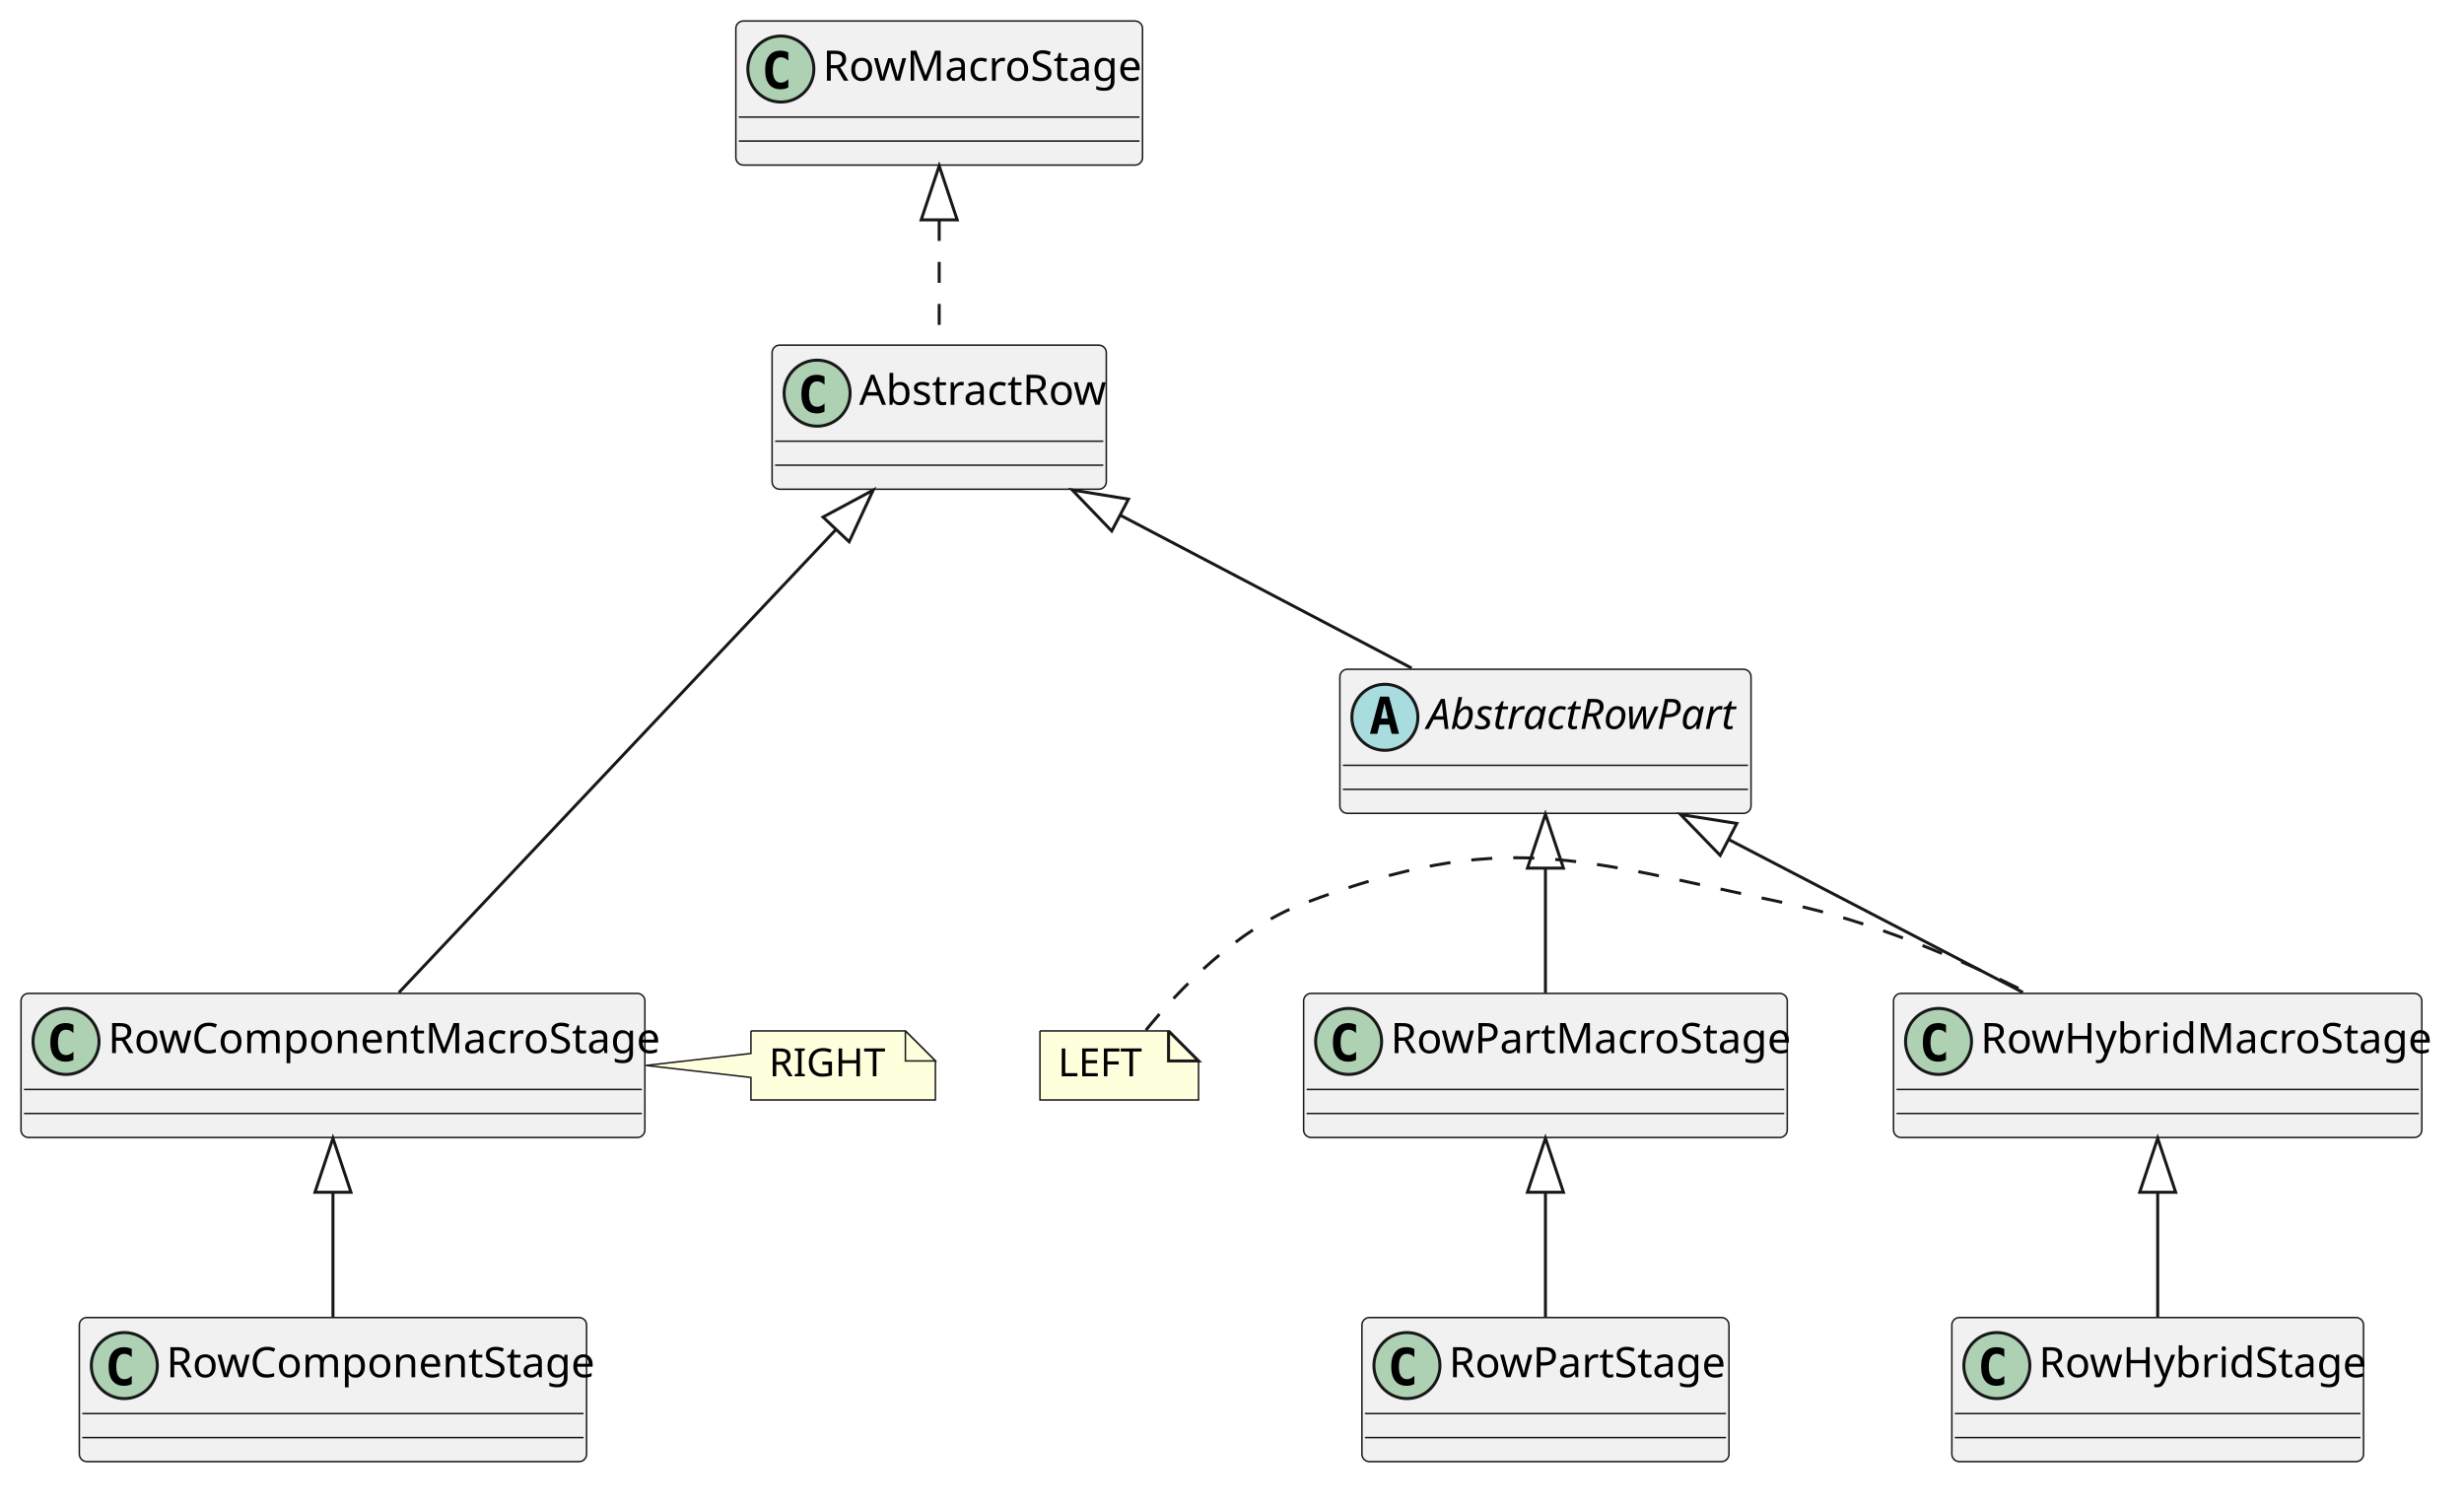
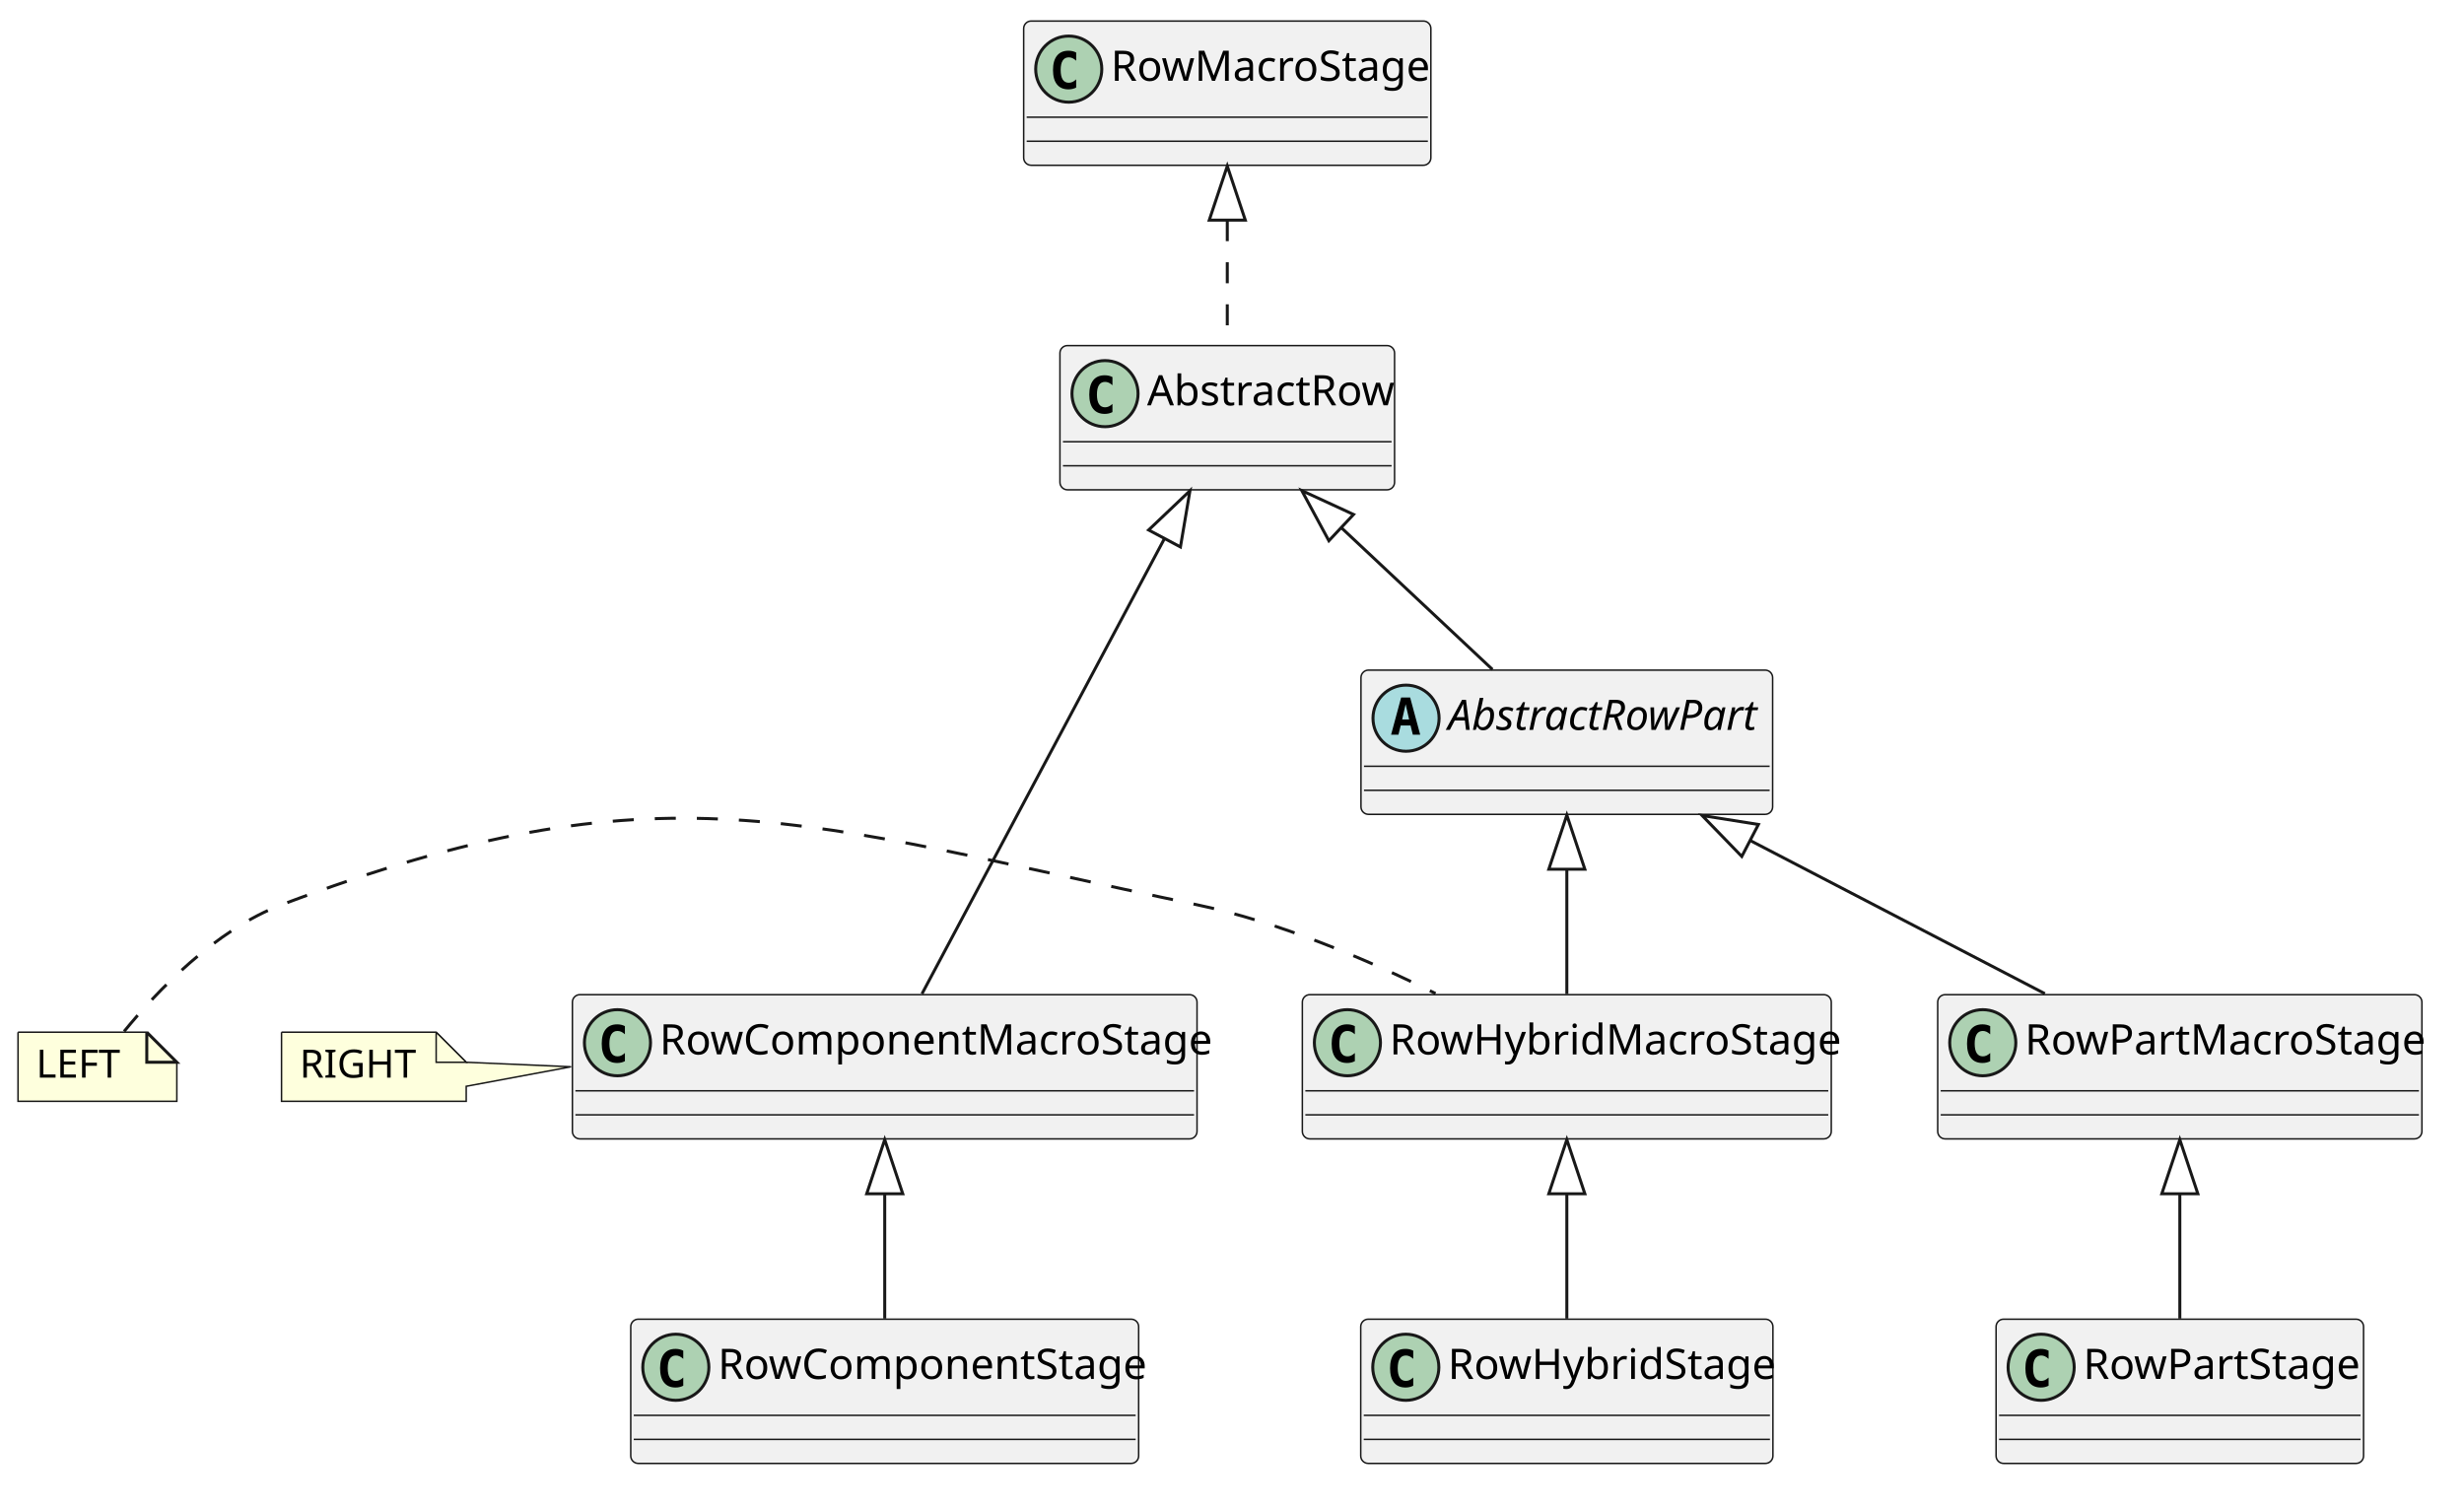
- <svg xmlns="http://www.w3.org/2000/svg" version="1.1" data-diagram-type="CLASS" style="width:821px;height:502px;background:#FFFFFF;" width="821px" height="502px" viewBox="0 0 821 502" zoomAndPan="magnify" preserveAspectRatio="none" contentStyleType="text/css">
+ <svg xmlns="http://www.w3.org/2000/svg" version="1.1" data-diagram-type="CLASS" style="width:820px;height:502px;background:#FFFFFF;" width="820px" height="502px" viewBox="0 0 820 502" zoomAndPan="magnify" preserveAspectRatio="none" contentStyleType="text/css">
  <defs />
  <g font-family="sans-serif" lengthAdjust="spacing">
    <g class="entity" data-qualified-name="RowMacroStage" id="ent0001" data-source-line="3">
-       <rect x="245.18" y="7" width="135.512" height="48" fill="#F1F1F1" style="stroke:#181818;stroke-width:0.5;" rx="2.5" ry="2.5" />
-       <ellipse cx="260.18" cy="23" rx="11" ry="11" fill="#ADD1B2" style="stroke:#181818;stroke-width:1;" />
-       <path d="M262.653,29.143 Q262.072,29.442 261.433,29.591 Q260.794,29.741 260.088,29.741 Q257.581,29.741 256.262,28.089 Q254.942,26.437 254.942,23.316 Q254.942,20.187 256.262,18.535 Q257.581,16.883 260.088,16.883 Q260.794,16.883 261.441,17.032 Q262.089,17.182 262.653,17.48 L262.653,20.203 Q262.022,19.622 261.429,19.352 Q260.835,19.083 260.204,19.083 Q258.86,19.083 258.175,20.149 Q257.49,21.216 257.49,23.316 Q257.49,25.408 258.175,26.474 Q258.86,27.541 260.204,27.541 Q260.835,27.541 261.429,27.271 Q262.022,27.001 262.653,26.42 Z " fill="#000" />
-       <text x="274.18" y="26.889" fill="#000" font-size="14" textLength="103.512">RowMacroStage</text>
-       <line x1="246.18" y1="39" x2="379.692" y2="39" style="stroke:#181818;stroke-width:0.5;" />
-       <line x1="246.18" y1="47" x2="379.692" y2="47" style="stroke:#181818;stroke-width:0.5;" />
+       <rect x="340.67" y="7" width="135.512" height="48" fill="#F1F1F1" style="stroke:#181818;stroke-width:0.5;" rx="2.5" ry="2.5" />
+       <ellipse cx="355.67" cy="23" rx="11" ry="11" fill="#ADD1B2" style="stroke:#181818;stroke-width:1;" />
+       <path d="M358.143,29.143 Q357.562,29.442 356.923,29.591 Q356.284,29.741 355.578,29.741 Q353.071,29.741 351.752,28.089 Q350.432,26.437 350.432,23.316 Q350.432,20.187 351.752,18.535 Q353.071,16.883 355.578,16.883 Q356.284,16.883 356.931,17.032 Q357.579,17.182 358.143,17.48 L358.143,20.203 Q357.512,19.622 356.919,19.352 Q356.325,19.083 355.694,19.083 Q354.35,19.083 353.665,20.149 Q352.98,21.216 352.98,23.316 Q352.98,25.408 353.665,26.474 Q354.35,27.541 355.694,27.541 Q356.325,27.541 356.919,27.271 Q357.512,27.001 358.143,26.42 Z " fill="#000" />
+       <text x="369.67" y="26.889" fill="#000" font-size="14" textLength="103.512">RowMacroStage</text>
+       <line x1="341.67" y1="39" x2="475.182" y2="39" style="stroke:#181818;stroke-width:0.5;" />
+       <line x1="341.67" y1="47" x2="475.182" y2="47" style="stroke:#181818;stroke-width:0.5;" />
    </g>
    <g class="entity" data-qualified-name="AbstractRow" id="ent0002" data-source-line="3">
-       <rect x="257.26" y="115" width="111.363" height="48" fill="#F1F1F1" style="stroke:#181818;stroke-width:0.5;" rx="2.5" ry="2.5" />
-       <ellipse cx="272.26" cy="131" rx="11" ry="11" fill="#ADD1B2" style="stroke:#181818;stroke-width:1;" />
-       <path d="M274.733,137.143 Q274.152,137.442 273.513,137.591 Q272.874,137.741 272.168,137.741 Q269.661,137.741 268.342,136.089 Q267.022,134.437 267.022,131.316 Q267.022,128.187 268.342,126.535 Q269.661,124.883 272.168,124.883 Q272.874,124.883 273.521,125.032 Q274.169,125.182 274.733,125.48 L274.733,128.203 Q274.102,127.622 273.509,127.352 Q272.915,127.083 272.284,127.083 Q270.94,127.083 270.255,128.149 Q269.57,129.216 269.57,131.316 Q269.57,133.408 270.255,134.474 Q270.94,135.541 272.284,135.541 Q272.915,135.541 273.509,135.271 Q274.102,135.001 274.733,134.42 Z " fill="#000" />
-       <text x="286.26" y="134.889" fill="#000" font-size="14" textLength="79.363">AbstractRow</text>
-       <line x1="258.26" y1="147" x2="367.623" y2="147" style="stroke:#181818;stroke-width:0.5;" />
-       <line x1="258.26" y1="155" x2="367.623" y2="155" style="stroke:#181818;stroke-width:0.5;" />
+       <rect x="352.74" y="115" width="111.363" height="48" fill="#F1F1F1" style="stroke:#181818;stroke-width:0.5;" rx="2.5" ry="2.5" />
+       <ellipse cx="367.74" cy="131" rx="11" ry="11" fill="#ADD1B2" style="stroke:#181818;stroke-width:1;" />
+       <path d="M370.213,137.143 Q369.632,137.442 368.993,137.591 Q368.354,137.741 367.648,137.741 Q365.141,137.741 363.822,136.089 Q362.502,134.437 362.502,131.316 Q362.502,128.187 363.822,126.535 Q365.141,124.883 367.648,124.883 Q368.354,124.883 369.001,125.032 Q369.649,125.182 370.213,125.48 L370.213,128.203 Q369.582,127.622 368.989,127.352 Q368.395,127.083 367.764,127.083 Q366.42,127.083 365.735,128.149 Q365.05,129.216 365.05,131.316 Q365.05,133.408 365.735,134.474 Q366.42,135.541 367.764,135.541 Q368.395,135.541 368.989,135.271 Q369.582,135.001 370.213,134.42 Z " fill="#000" />
+       <text x="381.74" y="134.889" fill="#000" font-size="14" textLength="79.363">AbstractRow</text>
+       <line x1="353.74" y1="147" x2="463.103" y2="147" style="stroke:#181818;stroke-width:0.5;" />
+       <line x1="353.74" y1="155" x2="463.103" y2="155" style="stroke:#181818;stroke-width:0.5;" />
    </g>
    <g class="entity" data-qualified-name="AbstractRowPart" id="ent0004" data-source-line="4">
-       <rect x="446.44" y="223" width="137" height="48" fill="#F1F1F1" style="stroke:#181818;stroke-width:0.5;" rx="2.5" ry="2.5" />
-       <ellipse cx="461.44" cy="239" rx="11" ry="11" fill="#A9DCDF" style="stroke:#181818;stroke-width:1;" />
-       <path d="M461.303,234.348 L460.149,239.42 L462.465,239.42 Z M459.809,232.107 L462.806,232.107 L466.151,244.5 L463.702,244.5 L462.939,241.437 L459.66,241.437 L458.913,244.5 L456.464,244.5 Z " fill="#000" />
-       <text x="475.44" y="242.889" fill="#000" font-size="14" textLength="105" font-style="italic">AbstractRowPart</text>
-       <line x1="447.44" y1="255" x2="582.44" y2="255" style="stroke:#181818;stroke-width:0.5;" />
-       <line x1="447.44" y1="263" x2="582.44" y2="263" style="stroke:#181818;stroke-width:0.5;" />
+       <rect x="452.92" y="223" width="137" height="48" fill="#F1F1F1" style="stroke:#181818;stroke-width:0.5;" rx="2.5" ry="2.5" />
+       <ellipse cx="467.92" cy="239" rx="11" ry="11" fill="#A9DCDF" style="stroke:#181818;stroke-width:1;" />
+       <path d="M467.783,234.348 L466.629,239.42 L468.945,239.42 Z M466.289,232.107 L469.286,232.107 L472.631,244.5 L470.182,244.5 L469.419,241.437 L466.14,241.437 L465.393,244.5 L462.944,244.5 Z " fill="#000" />
+       <text x="481.92" y="242.889" fill="#000" font-size="14" textLength="105" font-style="italic">AbstractRowPart</text>
+       <line x1="453.92" y1="255" x2="588.92" y2="255" style="stroke:#181818;stroke-width:0.5;" />
+       <line x1="453.92" y1="263" x2="588.92" y2="263" style="stroke:#181818;stroke-width:0.5;" />
    </g>
    <g class="entity" data-qualified-name="RowHybridMacroStage" id="ent0006" data-source-line="6">
-       <rect x="630.92" y="331" width="176.025" height="48" fill="#F1F1F1" style="stroke:#181818;stroke-width:0.5;" rx="2.5" ry="2.5" />
-       <ellipse cx="645.92" cy="347" rx="11" ry="11" fill="#ADD1B2" style="stroke:#181818;stroke-width:1;" />
-       <path d="M648.393,353.143 Q647.812,353.442 647.173,353.591 Q646.534,353.741 645.828,353.741 Q643.321,353.741 642.002,352.089 Q640.682,350.437 640.682,347.316 Q640.682,344.187 642.002,342.535 Q643.321,340.883 645.828,340.883 Q646.534,340.883 647.181,341.032 Q647.829,341.182 648.393,341.48 L648.393,344.203 Q647.762,343.622 647.169,343.352 Q646.575,343.083 645.944,343.083 Q644.6,343.083 643.915,344.149 Q643.23,345.216 643.23,347.316 Q643.23,349.408 643.915,350.474 Q644.6,351.541 645.944,351.541 Q646.575,351.541 647.169,351.271 Q647.762,351.001 648.393,350.42 Z " fill="#000" />
-       <text x="659.92" y="350.889" fill="#000" font-size="14" textLength="144.025">RowHybridMacroStage</text>
-       <line x1="631.92" y1="363" x2="805.945" y2="363" style="stroke:#181818;stroke-width:0.5;" />
-       <line x1="631.92" y1="371" x2="805.945" y2="371" style="stroke:#181818;stroke-width:0.5;" />
+       <rect x="433.41" y="331" width="176.025" height="48" fill="#F1F1F1" style="stroke:#181818;stroke-width:0.5;" rx="2.5" ry="2.5" />
+       <ellipse cx="448.41" cy="347" rx="11" ry="11" fill="#ADD1B2" style="stroke:#181818;stroke-width:1;" />
+       <path d="M450.883,353.143 Q450.302,353.442 449.663,353.591 Q449.024,353.741 448.318,353.741 Q445.811,353.741 444.492,352.089 Q443.172,350.437 443.172,347.316 Q443.172,344.187 444.492,342.535 Q445.811,340.883 448.318,340.883 Q449.024,340.883 449.671,341.032 Q450.319,341.182 450.883,341.48 L450.883,344.203 Q450.252,343.622 449.659,343.352 Q449.065,343.083 448.434,343.083 Q447.09,343.083 446.405,344.149 Q445.72,345.216 445.72,347.316 Q445.72,349.408 446.405,350.474 Q447.09,351.541 448.434,351.541 Q449.065,351.541 449.659,351.271 Q450.252,351.001 450.883,350.42 Z " fill="#000" />
+       <text x="462.41" y="350.889" fill="#000" font-size="14" textLength="144.025">RowHybridMacroStage</text>
+       <line x1="434.41" y1="363" x2="608.435" y2="363" style="stroke:#181818;stroke-width:0.5;" />
+       <line x1="434.41" y1="371" x2="608.435" y2="371" style="stroke:#181818;stroke-width:0.5;" />
    </g>
    <g class="entity" data-qualified-name="GMN8" id="ent0009" data-source-line="7">
-       <path d="M346.51,343.5 L346.51,366.5 L399.36,366.5 L399.36,353.5 L389.36,343.5 L346.51,343.5" style="stroke:#181818;stroke-width:0.5;" fill="#FEFFDD" />
-       <path d="M389.36,343.5 L389.36,353.5 L399.36,353.5 L389.36,343.5" style="stroke:#181818;stroke-width:1;" fill="#FEFFDD" />
-       <text x="352.51" y="358.611" fill="#000" font-size="13" textLength="31.85">LEFT</text>
+       <path d="M6,343.5 L6,366.5 L58.85,366.5 L58.85,353.5 L48.85,343.5 L6,343.5" style="stroke:#181818;stroke-width:0.5;" fill="#FEFFDD" />
+       <path d="M48.85,343.5 L48.85,353.5 L58.85,353.5 L48.85,343.5" style="stroke:#181818;stroke-width:1;" fill="#FEFFDD" />
+       <text x="12" y="358.611" fill="#000" font-size="13" textLength="31.85">LEFT</text>
    </g>
    <g class="entity" data-qualified-name="RowHybridStage" id="ent0011" data-source-line="10">
-       <rect x="650.35" y="439" width="137.175" height="48" fill="#F1F1F1" style="stroke:#181818;stroke-width:0.5;" rx="2.5" ry="2.5" />
-       <ellipse cx="665.35" cy="455" rx="11" ry="11" fill="#ADD1B2" style="stroke:#181818;stroke-width:1;" />
-       <path d="M667.823,461.143 Q667.242,461.442 666.603,461.591 Q665.964,461.741 665.258,461.741 Q662.751,461.741 661.432,460.089 Q660.112,458.437 660.112,455.316 Q660.112,452.187 661.432,450.535 Q662.751,448.883 665.258,448.883 Q665.964,448.883 666.611,449.032 Q667.259,449.182 667.823,449.48 L667.823,452.203 Q667.192,451.622 666.599,451.352 Q666.005,451.083 665.374,451.083 Q664.03,451.083 663.345,452.149 Q662.66,453.216 662.66,455.316 Q662.66,457.408 663.345,458.474 Q664.03,459.541 665.374,459.541 Q666.005,459.541 666.599,459.271 Q667.192,459.001 667.823,458.42 Z " fill="#000" />
-       <text x="679.35" y="458.889" fill="#000" font-size="14" textLength="105.175">RowHybridStage</text>
-       <line x1="651.35" y1="471" x2="786.525" y2="471" style="stroke:#181818;stroke-width:0.5;" />
-       <line x1="651.35" y1="479" x2="786.525" y2="479" style="stroke:#181818;stroke-width:0.5;" />
+       <rect x="452.84" y="439" width="137.175" height="48" fill="#F1F1F1" style="stroke:#181818;stroke-width:0.5;" rx="2.5" ry="2.5" />
+       <ellipse cx="467.84" cy="455" rx="11" ry="11" fill="#ADD1B2" style="stroke:#181818;stroke-width:1;" />
+       <path d="M470.313,461.143 Q469.732,461.442 469.093,461.591 Q468.454,461.741 467.748,461.741 Q465.241,461.741 463.922,460.089 Q462.602,458.437 462.602,455.316 Q462.602,452.187 463.922,450.535 Q465.241,448.883 467.748,448.883 Q468.454,448.883 469.101,449.032 Q469.749,449.182 470.313,449.48 L470.313,452.203 Q469.682,451.622 469.089,451.352 Q468.495,451.083 467.864,451.083 Q466.52,451.083 465.835,452.149 Q465.15,453.216 465.15,455.316 Q465.15,457.408 465.835,458.474 Q466.52,459.541 467.864,459.541 Q468.495,459.541 469.089,459.271 Q469.682,459.001 470.313,458.42 Z " fill="#000" />
+       <text x="481.84" y="458.889" fill="#000" font-size="14" textLength="105.175">RowHybridStage</text>
+       <line x1="453.84" y1="471" x2="589.015" y2="471" style="stroke:#181818;stroke-width:0.5;" />
+       <line x1="453.84" y1="479" x2="589.015" y2="479" style="stroke:#181818;stroke-width:0.5;" />
    </g>
    <g class="entity" data-qualified-name="RowComponentMacroStage" id="ent0013" data-source-line="12">
-       <rect x="7" y="331" width="207.875" height="48" fill="#F1F1F1" style="stroke:#181818;stroke-width:0.5;" rx="2.5" ry="2.5" />
-       <ellipse cx="22" cy="347" rx="11" ry="11" fill="#ADD1B2" style="stroke:#181818;stroke-width:1;" />
-       <path d="M24.473,353.143 Q23.892,353.442 23.253,353.591 Q22.614,353.741 21.908,353.741 Q19.401,353.741 18.082,352.089 Q16.762,350.437 16.762,347.316 Q16.762,344.187 18.082,342.535 Q19.401,340.883 21.908,340.883 Q22.614,340.883 23.261,341.032 Q23.909,341.182 24.473,341.48 L24.473,344.203 Q23.842,343.622 23.249,343.352 Q22.655,343.083 22.024,343.083 Q20.68,343.083 19.995,344.149 Q19.31,345.216 19.31,347.316 Q19.31,349.408 19.995,350.474 Q20.68,351.541 22.024,351.541 Q22.655,351.541 23.249,351.271 Q23.842,351.001 24.473,350.42 Z " fill="#000" />
-       <text x="36" y="350.889" fill="#000" font-size="14" textLength="175.875">RowComponentMacroStage</text>
-       <line x1="8" y1="363" x2="213.875" y2="363" style="stroke:#181818;stroke-width:0.5;" />
-       <line x1="8" y1="371" x2="213.875" y2="371" style="stroke:#181818;stroke-width:0.5;" />
+       <rect x="190.49" y="331" width="207.875" height="48" fill="#F1F1F1" style="stroke:#181818;stroke-width:0.5;" rx="2.5" ry="2.5" />
+       <ellipse cx="205.49" cy="347" rx="11" ry="11" fill="#ADD1B2" style="stroke:#181818;stroke-width:1;" />
+       <path d="M207.963,353.143 Q207.382,353.442 206.743,353.591 Q206.104,353.741 205.398,353.741 Q202.891,353.741 201.572,352.089 Q200.252,350.437 200.252,347.316 Q200.252,344.187 201.572,342.535 Q202.891,340.883 205.398,340.883 Q206.104,340.883 206.751,341.032 Q207.399,341.182 207.963,341.48 L207.963,344.203 Q207.332,343.622 206.739,343.352 Q206.145,343.083 205.514,343.083 Q204.17,343.083 203.485,344.149 Q202.8,345.216 202.8,347.316 Q202.8,349.408 203.485,350.474 Q204.17,351.541 205.514,351.541 Q206.145,351.541 206.739,351.271 Q207.332,351.001 207.963,350.42 Z " fill="#000" />
+       <text x="219.49" y="350.889" fill="#000" font-size="14" textLength="175.875">RowComponentMacroStage</text>
+       <line x1="191.49" y1="363" x2="397.365" y2="363" style="stroke:#181818;stroke-width:0.5;" />
+       <line x1="191.49" y1="371" x2="397.365" y2="371" style="stroke:#181818;stroke-width:0.5;" />
    </g>
    <g class="entity" data-qualified-name="GMN15" id="ent0016" data-source-line="13">
-       <path d="M250.21,343.5 L250.21,351 L215.2,355 L250.21,359 L250.21,366.5 A0,0 0 0 0 250.21,366.5 L311.673,366.5 A0,0 0 0 0 311.673,366.5 L311.673,353.5 L301.673,343.5 L250.21,343.5 A0,0 0 0 0 250.21,343.5" style="stroke:#181818;stroke-width:0.5;" fill="#FEFFDD" />
-       <path d="M301.673,343.5 L301.673,353.5 L311.673,353.5 L301.673,343.5" style="stroke:#181818;stroke-width:0.5;" fill="#FEFFDD" />
-       <text x="256.21" y="358.611" fill="#000" font-size="13" textLength="40.463">RIGHT</text>
+       <path d="M93.69,343.5 L93.69,366.5 A0,0 0 0 0 93.69,366.5 L155.153,366.5 A0,0 0 0 0 155.153,366.5 L155.153,361.5 L190.06,355 L155.153,353.5 L155.153,353.5 L145.153,343.5 L93.69,343.5 A0,0 0 0 0 93.69,343.5" style="stroke:#181818;stroke-width:0.5;" fill="#FEFFDD" />
+       <path d="M145.153,343.5 L145.153,353.5 L155.153,353.5 L145.153,343.5" style="stroke:#181818;stroke-width:0.5;" fill="#FEFFDD" />
+       <text x="99.69" y="358.611" fill="#000" font-size="13" textLength="40.463">RIGHT</text>
    </g>
    <g class="entity" data-qualified-name="RowComponentStage" id="ent0018" data-source-line="15">
-       <rect x="26.43" y="439" width="169.025" height="48" fill="#F1F1F1" style="stroke:#181818;stroke-width:0.5;" rx="2.5" ry="2.5" />
-       <ellipse cx="41.43" cy="455" rx="11" ry="11" fill="#ADD1B2" style="stroke:#181818;stroke-width:1;" />
-       <path d="M43.903,461.143 Q43.322,461.442 42.683,461.591 Q42.044,461.741 41.338,461.741 Q38.831,461.741 37.512,460.089 Q36.192,458.437 36.192,455.316 Q36.192,452.187 37.512,450.535 Q38.831,448.883 41.338,448.883 Q42.044,448.883 42.691,449.032 Q43.339,449.182 43.903,449.48 L43.903,452.203 Q43.272,451.622 42.679,451.352 Q42.085,451.083 41.454,451.083 Q40.11,451.083 39.425,452.149 Q38.74,453.216 38.74,455.316 Q38.74,457.408 39.425,458.474 Q40.11,459.541 41.454,459.541 Q42.085,459.541 42.679,459.271 Q43.272,459.001 43.903,458.42 Z " fill="#000" />
-       <text x="55.43" y="458.889" fill="#000" font-size="14" textLength="137.025">RowComponentStage</text>
-       <line x1="27.43" y1="471" x2="194.455" y2="471" style="stroke:#181818;stroke-width:0.5;" />
-       <line x1="27.43" y1="479" x2="194.455" y2="479" style="stroke:#181818;stroke-width:0.5;" />
+       <rect x="209.91" y="439" width="169.025" height="48" fill="#F1F1F1" style="stroke:#181818;stroke-width:0.5;" rx="2.5" ry="2.5" />
+       <ellipse cx="224.91" cy="455" rx="11" ry="11" fill="#ADD1B2" style="stroke:#181818;stroke-width:1;" />
+       <path d="M227.383,461.143 Q226.802,461.442 226.163,461.591 Q225.524,461.741 224.818,461.741 Q222.311,461.741 220.992,460.089 Q219.672,458.437 219.672,455.316 Q219.672,452.187 220.992,450.535 Q222.311,448.883 224.818,448.883 Q225.524,448.883 226.171,449.032 Q226.819,449.182 227.383,449.48 L227.383,452.203 Q226.752,451.622 226.159,451.352 Q225.565,451.083 224.934,451.083 Q223.59,451.083 222.905,452.149 Q222.22,453.216 222.22,455.316 Q222.22,457.408 222.905,458.474 Q223.59,459.541 224.934,459.541 Q225.565,459.541 226.159,459.271 Q226.752,459.001 227.383,458.42 Z " fill="#000" />
+       <text x="238.91" y="458.889" fill="#000" font-size="14" textLength="137.025">RowComponentStage</text>
+       <line x1="210.91" y1="471" x2="377.935" y2="471" style="stroke:#181818;stroke-width:0.5;" />
+       <line x1="210.91" y1="479" x2="377.935" y2="479" style="stroke:#181818;stroke-width:0.5;" />
    </g>
    <g class="entity" data-qualified-name="RowPartMacroStage" id="ent0020" data-source-line="17">
-       <rect x="434.36" y="331" width="161.15" height="48" fill="#F1F1F1" style="stroke:#181818;stroke-width:0.5;" rx="2.5" ry="2.5" />
-       <ellipse cx="449.36" cy="347" rx="11" ry="11" fill="#ADD1B2" style="stroke:#181818;stroke-width:1;" />
-       <path d="M451.833,353.143 Q451.252,353.442 450.613,353.591 Q449.974,353.741 449.268,353.741 Q446.761,353.741 445.442,352.089 Q444.122,350.437 444.122,347.316 Q444.122,344.187 445.442,342.535 Q446.761,340.883 449.268,340.883 Q449.974,340.883 450.621,341.032 Q451.269,341.182 451.833,341.48 L451.833,344.203 Q451.202,343.622 450.609,343.352 Q450.015,343.083 449.384,343.083 Q448.04,343.083 447.355,344.149 Q446.67,345.216 446.67,347.316 Q446.67,349.408 447.355,350.474 Q448.04,351.541 449.384,351.541 Q450.015,351.541 450.609,351.271 Q451.202,351.001 451.833,350.42 Z " fill="#000" />
-       <text x="463.36" y="350.889" fill="#000" font-size="14" textLength="129.15">RowPartMacroStage</text>
-       <line x1="435.36" y1="363" x2="594.51" y2="363" style="stroke:#181818;stroke-width:0.5;" />
-       <line x1="435.36" y1="371" x2="594.51" y2="371" style="stroke:#181818;stroke-width:0.5;" />
+       <rect x="644.85" y="331" width="161.15" height="48" fill="#F1F1F1" style="stroke:#181818;stroke-width:0.5;" rx="2.5" ry="2.5" />
+       <ellipse cx="659.85" cy="347" rx="11" ry="11" fill="#ADD1B2" style="stroke:#181818;stroke-width:1;" />
+       <path d="M662.323,353.143 Q661.742,353.442 661.103,353.591 Q660.464,353.741 659.758,353.741 Q657.251,353.741 655.932,352.089 Q654.612,350.437 654.612,347.316 Q654.612,344.187 655.932,342.535 Q657.251,340.883 659.758,340.883 Q660.464,340.883 661.111,341.032 Q661.759,341.182 662.323,341.48 L662.323,344.203 Q661.692,343.622 661.099,343.352 Q660.505,343.083 659.874,343.083 Q658.53,343.083 657.845,344.149 Q657.16,345.216 657.16,347.316 Q657.16,349.408 657.845,350.474 Q658.53,351.541 659.874,351.541 Q660.505,351.541 661.099,351.271 Q661.692,351.001 662.323,350.42 Z " fill="#000" />
+       <text x="673.85" y="350.889" fill="#000" font-size="14" textLength="129.15">RowPartMacroStage</text>
+       <line x1="645.85" y1="363" x2="805" y2="363" style="stroke:#181818;stroke-width:0.5;" />
+       <line x1="645.85" y1="371" x2="805" y2="371" style="stroke:#181818;stroke-width:0.5;" />
    </g>
    <g class="entity" data-qualified-name="RowPartStage" id="ent0022" data-source-line="18">
-       <rect x="453.79" y="439" width="122.3" height="48" fill="#F1F1F1" style="stroke:#181818;stroke-width:0.5;" rx="2.5" ry="2.5" />
-       <ellipse cx="468.79" cy="455" rx="11" ry="11" fill="#ADD1B2" style="stroke:#181818;stroke-width:1;" />
-       <path d="M471.263,461.143 Q470.682,461.442 470.043,461.591 Q469.404,461.741 468.698,461.741 Q466.191,461.741 464.872,460.089 Q463.552,458.437 463.552,455.316 Q463.552,452.187 464.872,450.535 Q466.191,448.883 468.698,448.883 Q469.404,448.883 470.051,449.032 Q470.699,449.182 471.263,449.48 L471.263,452.203 Q470.632,451.622 470.039,451.352 Q469.445,451.083 468.814,451.083 Q467.47,451.083 466.785,452.149 Q466.1,453.216 466.1,455.316 Q466.1,457.408 466.785,458.474 Q467.47,459.541 468.814,459.541 Q469.445,459.541 470.039,459.271 Q470.632,459.001 471.263,458.42 Z " fill="#000" />
-       <text x="482.79" y="458.889" fill="#000" font-size="14" textLength="90.3">RowPartStage</text>
-       <line x1="454.79" y1="471" x2="575.09" y2="471" style="stroke:#181818;stroke-width:0.5;" />
-       <line x1="454.79" y1="479" x2="575.09" y2="479" style="stroke:#181818;stroke-width:0.5;" />
+       <rect x="664.28" y="439" width="122.3" height="48" fill="#F1F1F1" style="stroke:#181818;stroke-width:0.5;" rx="2.5" ry="2.5" />
+       <ellipse cx="679.28" cy="455" rx="11" ry="11" fill="#ADD1B2" style="stroke:#181818;stroke-width:1;" />
+       <path d="M681.753,461.143 Q681.172,461.442 680.533,461.591 Q679.894,461.741 679.188,461.741 Q676.681,461.741 675.362,460.089 Q674.042,458.437 674.042,455.316 Q674.042,452.187 675.362,450.535 Q676.681,448.883 679.188,448.883 Q679.894,448.883 680.541,449.032 Q681.189,449.182 681.753,449.48 L681.753,452.203 Q681.122,451.622 680.529,451.352 Q679.935,451.083 679.304,451.083 Q677.96,451.083 677.275,452.149 Q676.59,453.216 676.59,455.316 Q676.59,457.408 677.275,458.474 Q677.96,459.541 679.304,459.541 Q679.935,459.541 680.529,459.271 Q681.122,459.001 681.753,458.42 Z " fill="#000" />
+       <text x="693.28" y="458.889" fill="#000" font-size="14" textLength="90.3">RowPartStage</text>
+       <line x1="665.28" y1="471" x2="785.58" y2="471" style="stroke:#181818;stroke-width:0.5;" />
+       <line x1="665.28" y1="479" x2="785.58" y2="479" style="stroke:#181818;stroke-width:0.5;" />
    </g>
    <g class="link" data-entity-1="ent0001" data-entity-2="ent0002" id="lnk3" data-source-line="3" data-link-type="extension">
-       <path d="M312.94,73.26 C312.94,90.94 312.94,97.13 312.94,114.79" style="stroke:#181818;stroke-width:1;stroke-dasharray:7,7;" fill="none" id="RowMacroStage-backto-AbstractRow" codeLine="3" />
-       <polygon points="312.94,55.26,306.94,73.26,318.94,73.26,312.94,55.26" fill="none" style="stroke:#181818;stroke-width:1;stroke-linejoin:miter;stroke-miterlimit:10;" />
+       <path d="M408.43,73.26 C408.43,90.94 408.43,97.13 408.43,114.79" style="stroke:#181818;stroke-width:1;stroke-dasharray:7,7;" fill="none" id="RowMacroStage-backto-AbstractRow" codeLine="3" />
+       <polygon points="408.43,55.26,402.43,73.26,414.43,73.26,408.43,55.26" fill="none" style="stroke:#181818;stroke-width:1;stroke-linejoin:miter;stroke-miterlimit:10;" />
    </g>
    <g class="link" data-entity-1="ent0002" data-entity-2="ent0004" id="lnk5" data-source-line="5" data-link-type="extension">
-       <path d="M373.209,171.624 C406.769,189.234 436.74,204.97 470.36,222.61" style="stroke:#181818;stroke-width:1;" fill="none" id="AbstractRow-backto-AbstractRowPart" codeLine="5" />
-       <polygon points="357.27,163.26,370.421,176.937,375.997,166.311,357.27,163.26" fill="none" style="stroke:#181818;stroke-width:1;stroke-linejoin:miter;stroke-miterlimit:10;" />
+       <path d="M446.346,175.577 C465.186,193.257 477.86,205.13 496.68,222.79" style="stroke:#181818;stroke-width:1;" fill="none" id="AbstractRow-backto-AbstractRowPart" codeLine="5" />
+       <polygon points="433.22,163.26,442.24,179.953,450.451,171.202,433.22,163.26" fill="none" style="stroke:#181818;stroke-width:1;stroke-linejoin:miter;stroke-miterlimit:10;" />
    </g>
    <g class="link" data-entity-1="ent0004" data-entity-2="ent0006" id="lnk7" data-source-line="6" data-link-type="extension">
-       <path d="M575.932,279.689 C609.842,297.309 640.15,313.06 674.03,330.67" style="stroke:#181818;stroke-width:1;" fill="none" id="AbstractRowPart-backto-RowHybridMacroStage" codeLine="6" />
-       <polygon points="559.96,271.39,573.166,285.014,578.699,274.365,559.96,271.39" fill="none" style="stroke:#181818;stroke-width:1;stroke-linejoin:miter;stroke-miterlimit:10;" />
+       <path d="M521.43,289.26 C521.43,306.94 521.43,313.13 521.43,330.79" style="stroke:#181818;stroke-width:1;" fill="none" id="AbstractRowPart-backto-RowHybridMacroStage" codeLine="6" />
+       <polygon points="521.43,271.26,515.43,289.26,527.43,289.26,521.43,271.26" fill="none" style="stroke:#181818;stroke-width:1;stroke-linejoin:miter;stroke-miterlimit:10;" />
    </g>
    <g class="link" data-entity-1="ent0009" data-entity-2="ent0006" id="lnk10" data-source-line="7" data-link-type="association">
-       <path d="M381.82,343.23 C392.59,330.04 412.1,309.42 434.44,301 C501.4,275.77 525.4,286.36 595.44,301 C623.15,306.79 652.26,319.18 675.25,330.62" style="stroke:#181818;stroke-width:1;stroke-dasharray:7,7;" fill="none" id="GMN8-RowHybridMacroStage" />
+       <path d="M41.31,343.23 C52.08,330.04 71.59,309.42 93.93,301 C220.36,253.37 265.67,273.35 397.93,301 C425.64,306.79 454.75,319.18 477.74,330.62" style="stroke:#181818;stroke-width:1;stroke-dasharray:7,7;" fill="none" id="GMN8-RowHybridMacroStage" />
    </g>
    <g class="link" data-entity-1="ent0006" data-entity-2="ent0011" id="lnk12" data-source-line="10" data-link-type="extension">
-       <path d="M718.94,397.26 C718.94,414.94 718.94,421.13 718.94,438.79" style="stroke:#181818;stroke-width:1;" fill="none" id="RowHybridMacroStage-backto-RowHybridStage" codeLine="10" />
-       <polygon points="718.94,379.26,712.94,397.26,724.94,397.26,718.94,379.26" fill="none" style="stroke:#181818;stroke-width:1;stroke-linejoin:miter;stroke-miterlimit:10;" />
+       <path d="M521.43,397.26 C521.43,414.94 521.43,421.13 521.43,438.79" style="stroke:#181818;stroke-width:1;" fill="none" id="RowHybridMacroStage-backto-RowHybridStage" codeLine="10" />
+       <polygon points="521.43,379.26,515.43,397.26,527.43,397.26,521.43,379.26" fill="none" style="stroke:#181818;stroke-width:1;stroke-linejoin:miter;stroke-miterlimit:10;" />
    </g>
    <g class="link" data-entity-1="ent0002" data-entity-2="ent0013" id="lnk14" data-source-line="12" data-link-type="extension">
-       <path d="M278.583,176.398 C239.723,217.558 171.75,289.58 132.91,330.72" style="stroke:#181818;stroke-width:1;" fill="none" id="AbstractRow-backto-RowComponentMacroStage" codeLine="12" />
-       <polygon points="290.94,163.31,274.22,172.279,282.946,180.517,290.94,163.31" fill="none" style="stroke:#181818;stroke-width:1;stroke-linejoin:miter;stroke-miterlimit:10;" />
+       <path d="M387.546,179.196 C365.616,220.356 328.74,289.58 306.83,330.72" style="stroke:#181818;stroke-width:1;" fill="none" id="AbstractRow-backto-RowComponentMacroStage" codeLine="12" />
+       <polygon points="396.01,163.31,382.251,176.375,392.841,182.017,396.01,163.31" fill="none" style="stroke:#181818;stroke-width:1;stroke-linejoin:miter;stroke-miterlimit:10;" />
    </g>
    <g class="link" data-entity-1="ent0013" data-entity-2="ent0018" id="lnk19" data-source-line="15" data-link-type="extension">
-       <path d="M110.94,397.26 C110.94,414.94 110.94,421.13 110.94,438.79" style="stroke:#181818;stroke-width:1;" fill="none" id="RowComponentMacroStage-backto-RowComponentStage" codeLine="15" />
-       <polygon points="110.94,379.26,104.94,397.26,116.94,397.26,110.94,379.26" fill="none" style="stroke:#181818;stroke-width:1;stroke-linejoin:miter;stroke-miterlimit:10;" />
+       <path d="M294.43,397.26 C294.43,414.94 294.43,421.13 294.43,438.79" style="stroke:#181818;stroke-width:1;" fill="none" id="RowComponentMacroStage-backto-RowComponentStage" codeLine="15" />
+       <polygon points="294.43,379.26,288.43,397.26,300.43,397.26,294.43,379.26" fill="none" style="stroke:#181818;stroke-width:1;stroke-linejoin:miter;stroke-miterlimit:10;" />
    </g>
    <g class="link" data-entity-1="ent0004" data-entity-2="ent0020" id="lnk21" data-source-line="17" data-link-type="extension">
-       <path d="M514.94,289.26 C514.94,306.94 514.94,313.13 514.94,330.79" style="stroke:#181818;stroke-width:1;" fill="none" id="AbstractRowPart-backto-RowPartMacroStage" codeLine="17" />
-       <polygon points="514.94,271.26,508.94,289.26,520.94,289.26,514.94,271.26" fill="none" style="stroke:#181818;stroke-width:1;stroke-linejoin:miter;stroke-miterlimit:10;" />
+       <path d="M582.422,279.689 C616.332,297.309 646.64,313.06 680.52,330.67" style="stroke:#181818;stroke-width:1;" fill="none" id="AbstractRowPart-backto-RowPartMacroStage" codeLine="17" />
+       <polygon points="566.45,271.39,579.656,285.014,585.189,274.365,566.45,271.39" fill="none" style="stroke:#181818;stroke-width:1;stroke-linejoin:miter;stroke-miterlimit:10;" />
    </g>
    <g class="link" data-entity-1="ent0020" data-entity-2="ent0022" id="lnk23" data-source-line="18" data-link-type="extension">
-       <path d="M514.94,397.26 C514.94,414.94 514.94,421.13 514.94,438.79" style="stroke:#181818;stroke-width:1;" fill="none" id="RowPartMacroStage-backto-RowPartStage" codeLine="18" />
-       <polygon points="514.94,379.26,508.94,397.26,520.94,397.26,514.94,379.26" fill="none" style="stroke:#181818;stroke-width:1;stroke-linejoin:miter;stroke-miterlimit:10;" />
+       <path d="M725.43,397.26 C725.43,414.94 725.43,421.13 725.43,438.79" style="stroke:#181818;stroke-width:1;" fill="none" id="RowPartMacroStage-backto-RowPartStage" codeLine="18" />
+       <polygon points="725.43,379.26,719.43,397.26,731.43,397.26,725.43,379.26" fill="none" style="stroke:#181818;stroke-width:1;stroke-linejoin:miter;stroke-miterlimit:10;" />
    </g>
  </g>
</svg>
